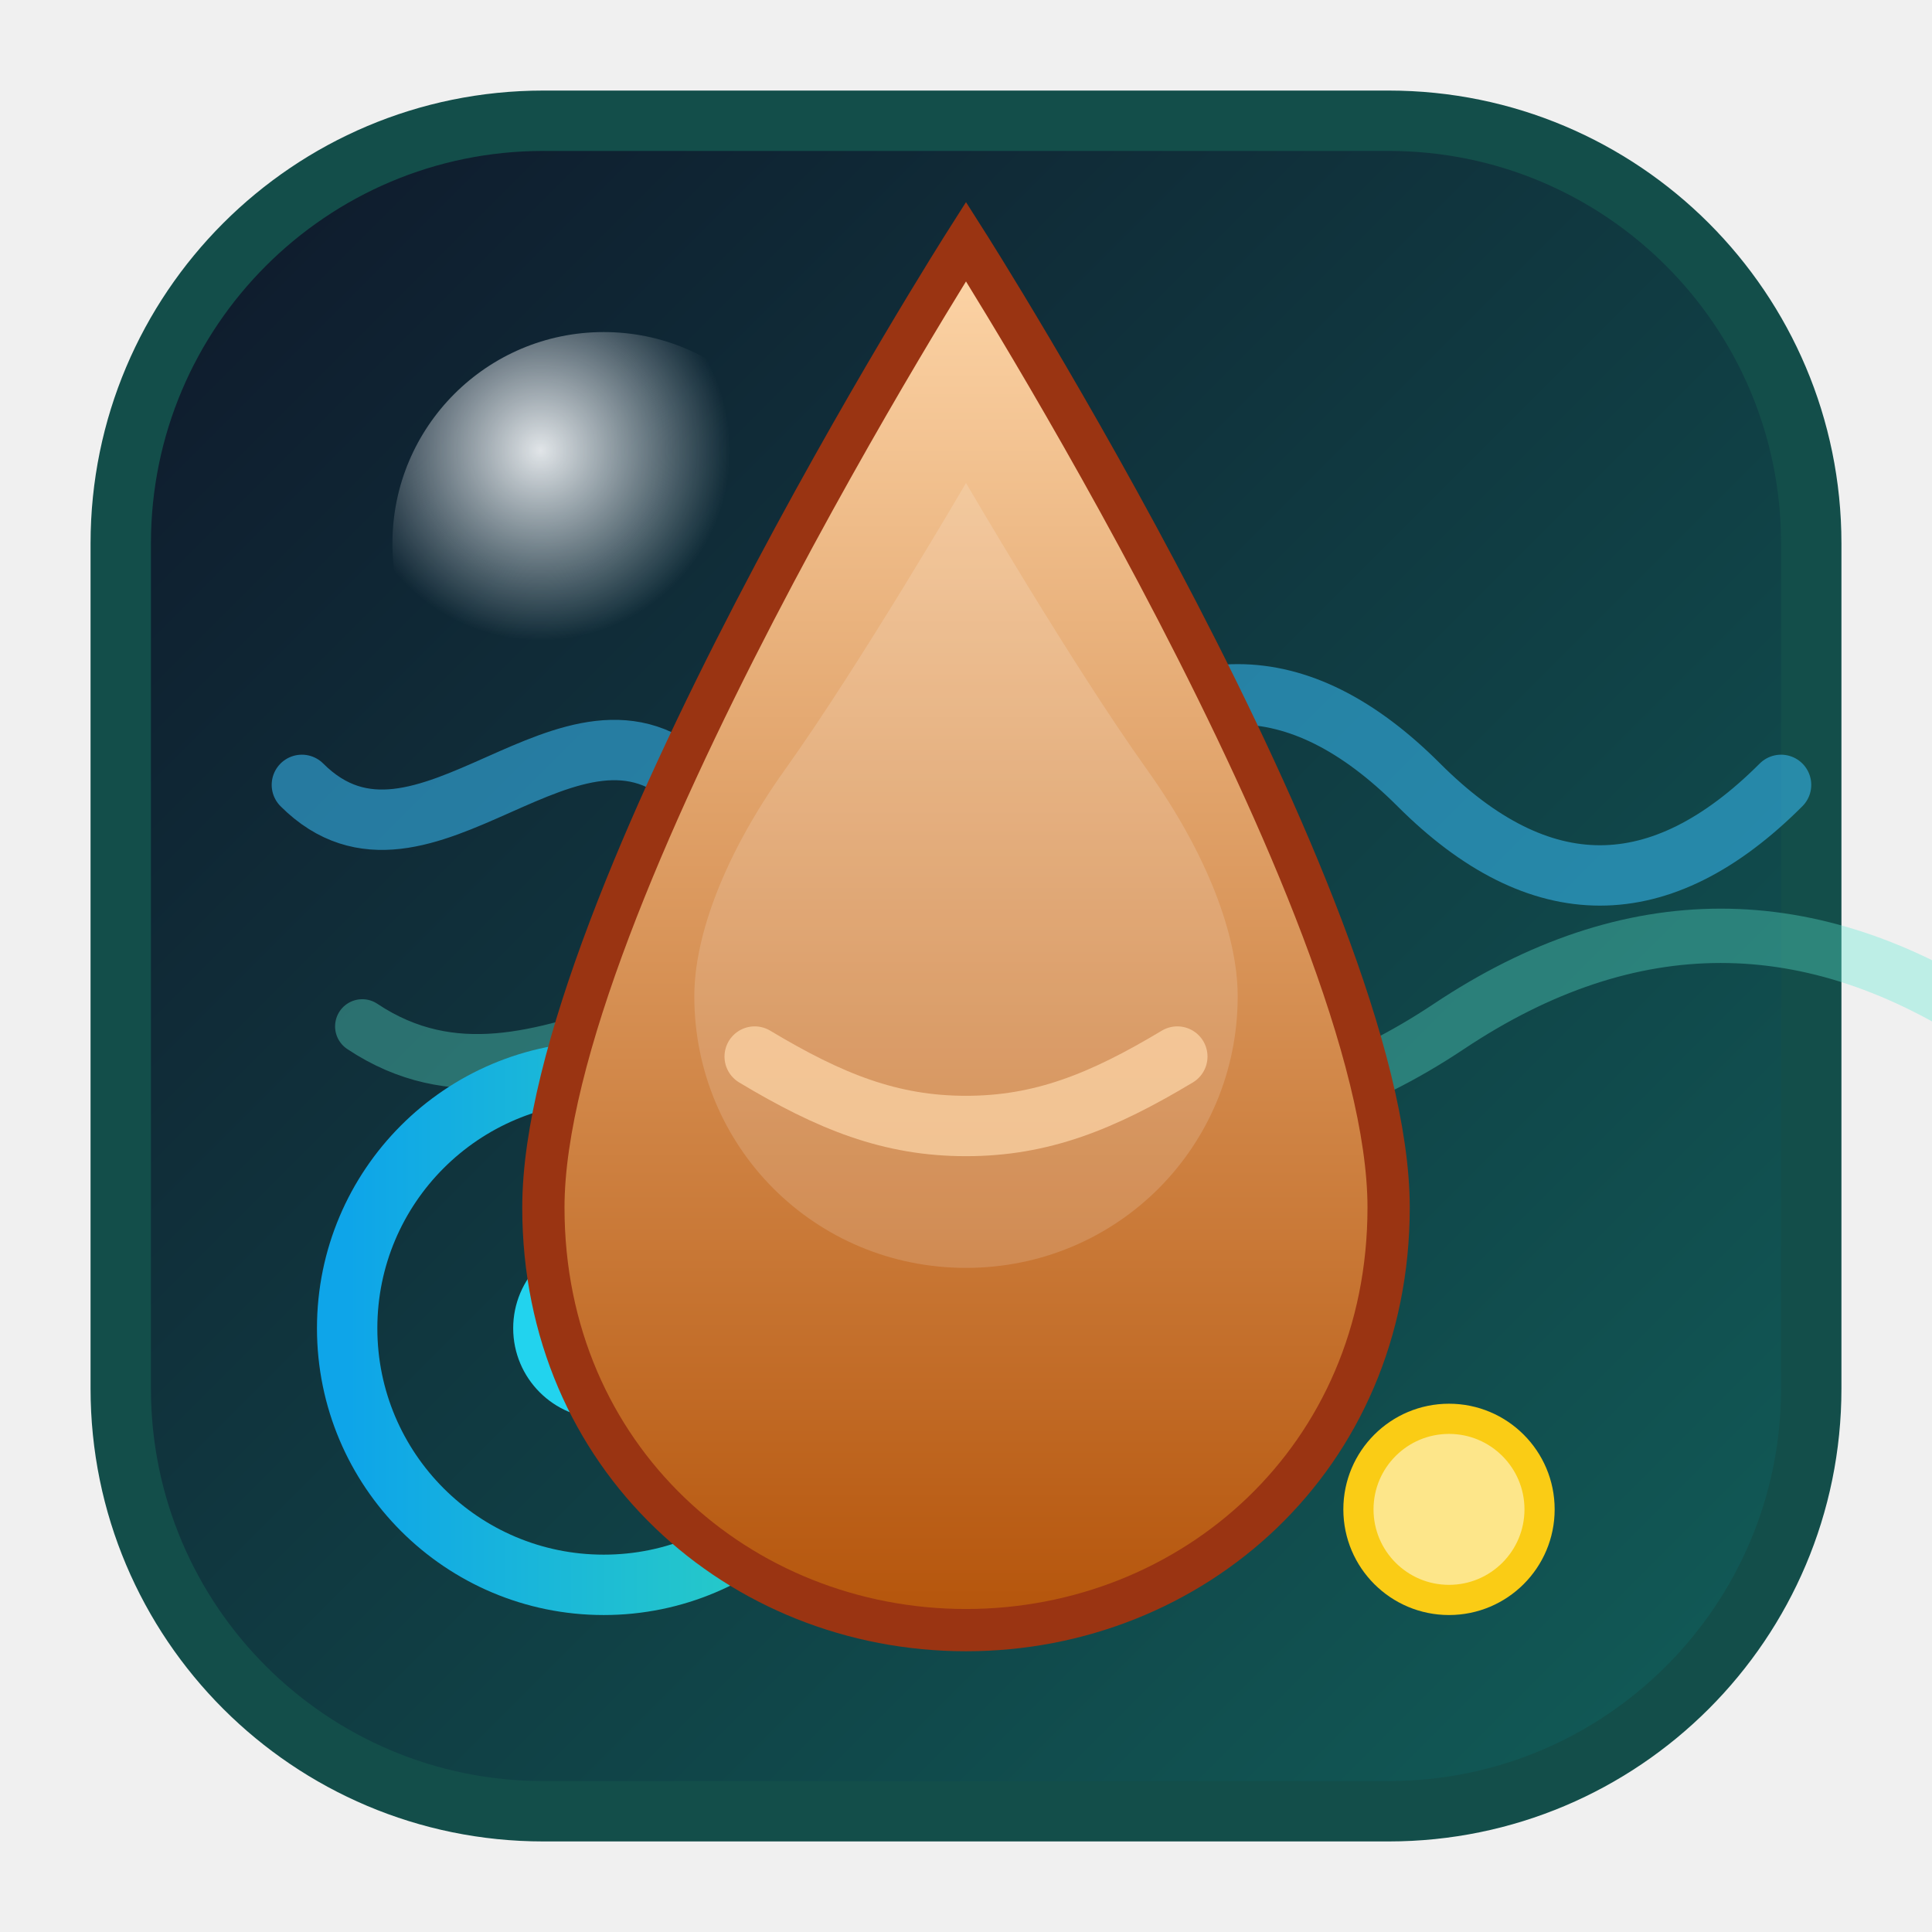
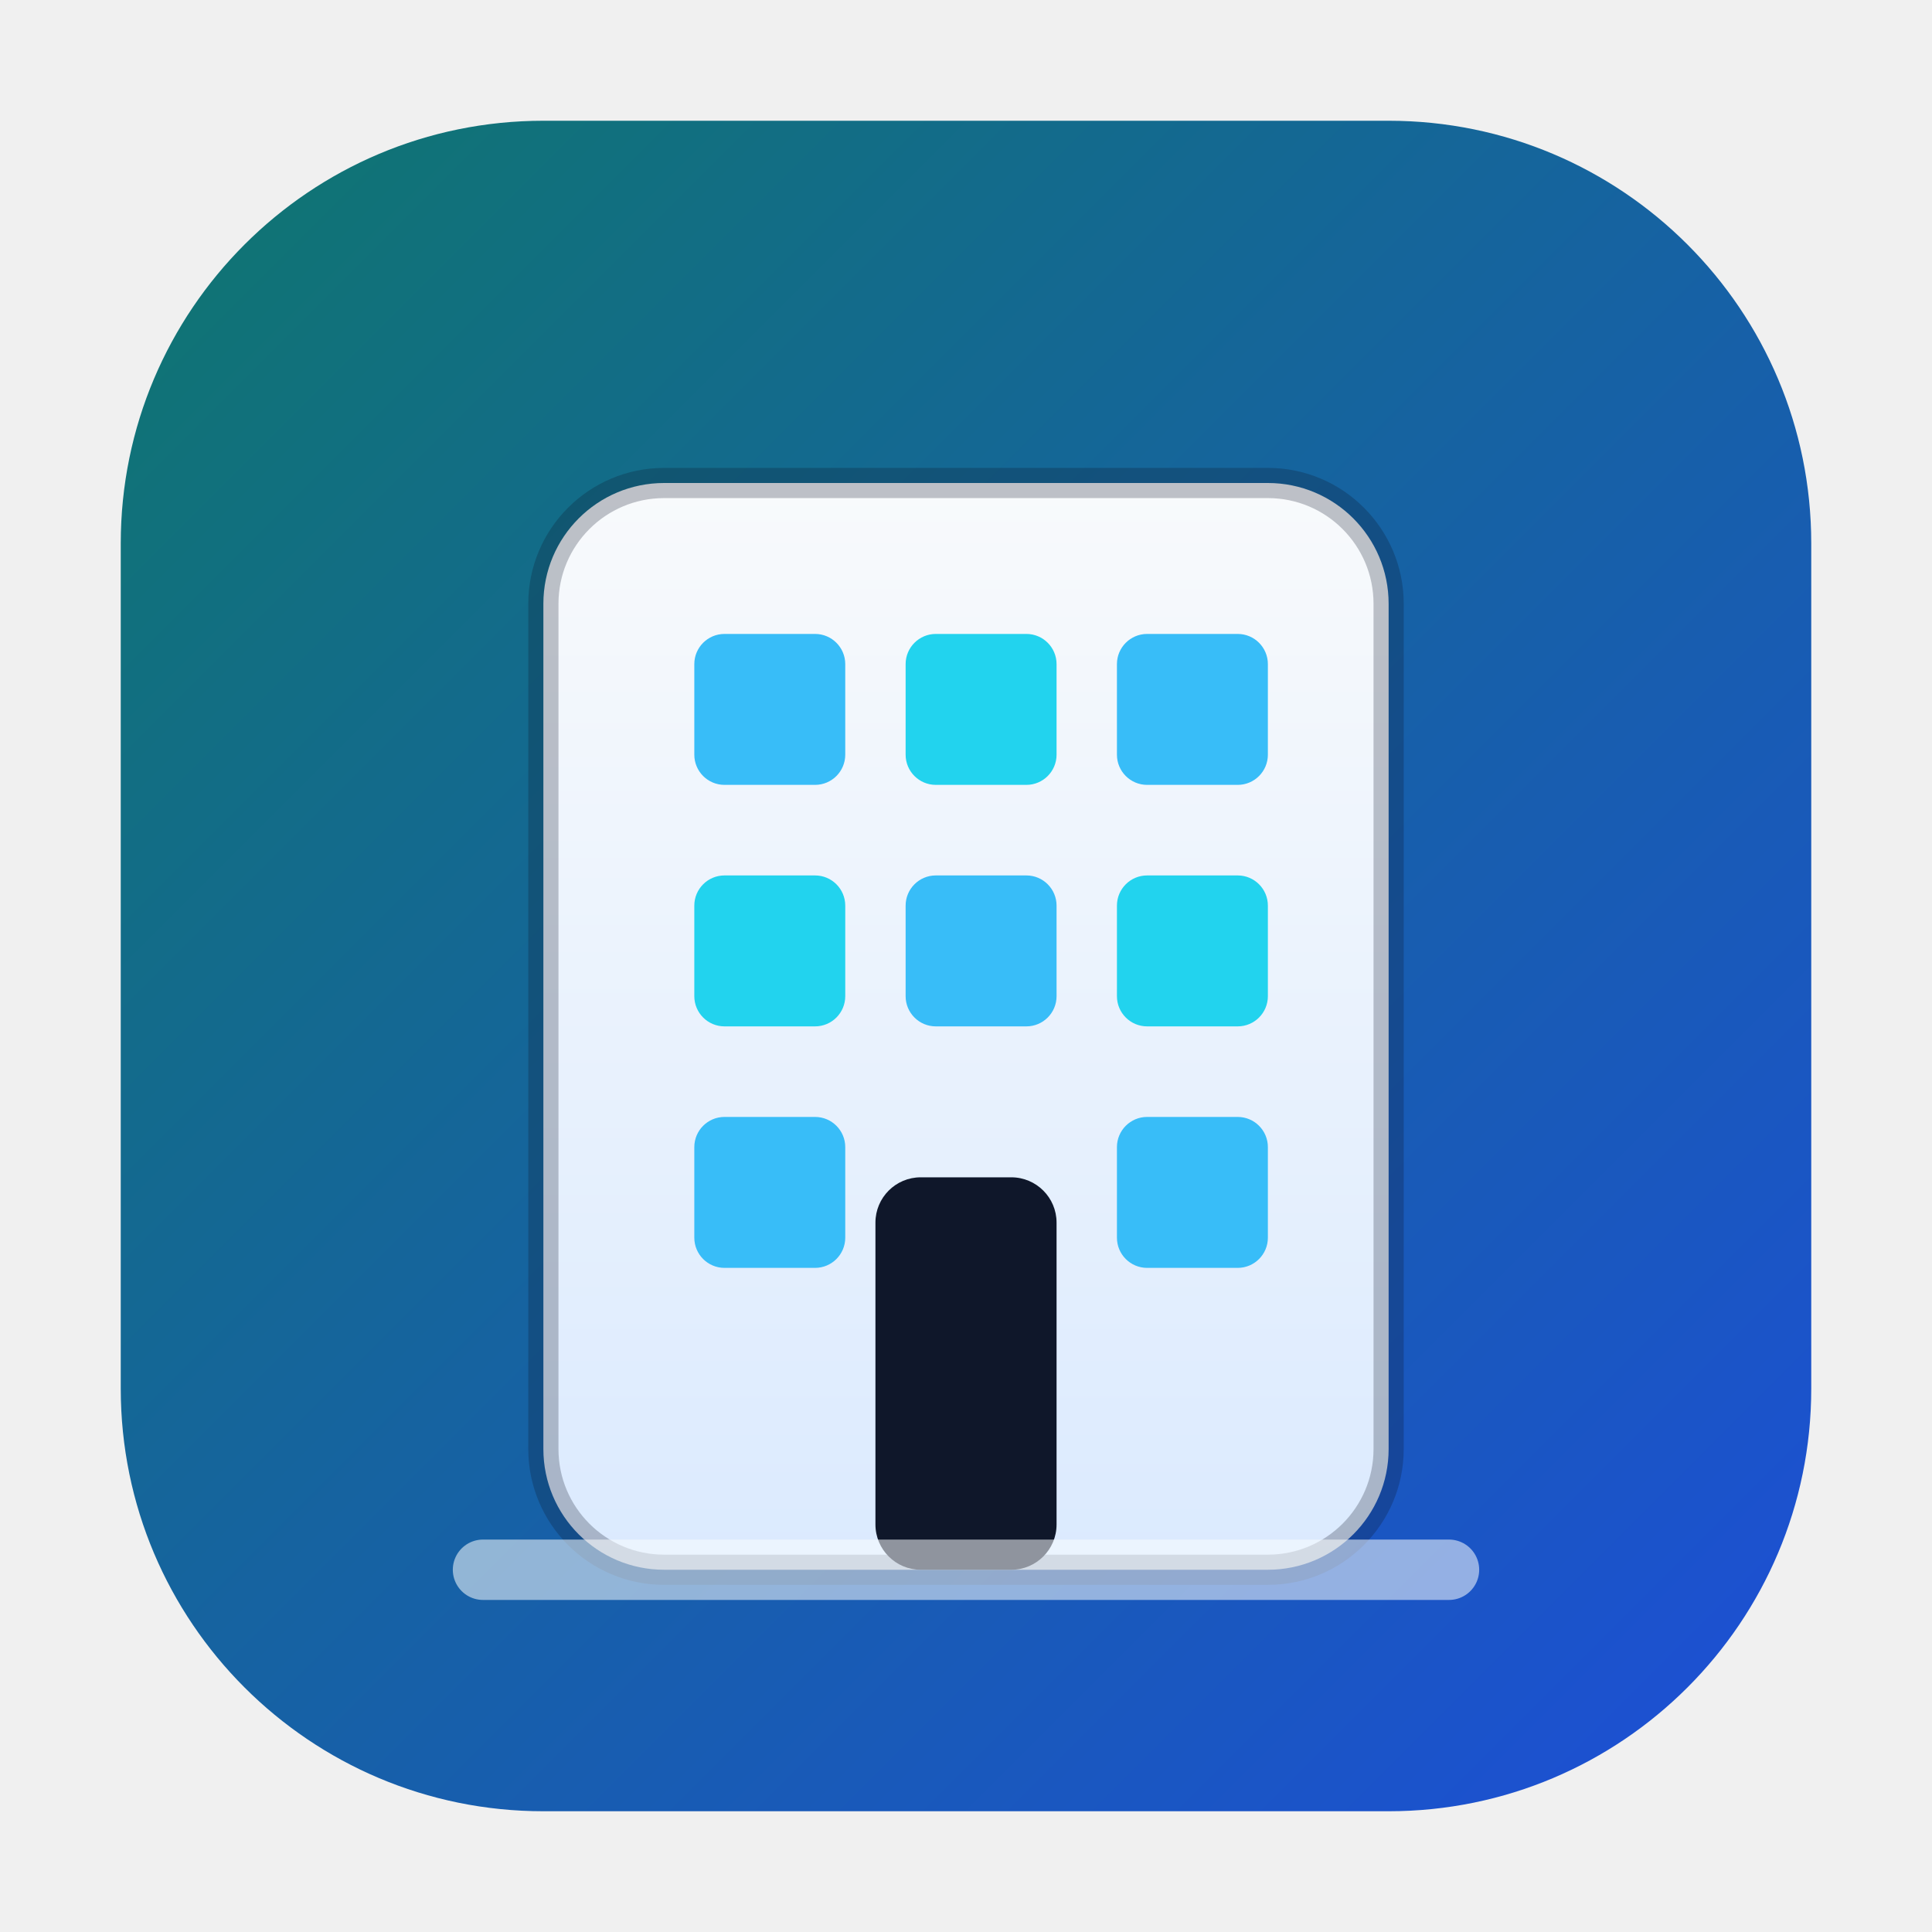
<svg xmlns="http://www.w3.org/2000/svg" viewBox="0 0 64 64" role="img" aria-labelledby="title">
  <defs>
-     <linearGradient id="bg" x1="0%" y1="0%" x2="100%" y2="100%">
-       <stop offset="0%" stop-color="#0f172a" />
-       <stop offset="100%" stop-color="#115e59" />
+     <linearGradient id="bg" x1="0" y1="0" x2="1" y2="1">
+       <stop offset="0" stop-color="#0f766e" />
+       <stop offset="1" stop-color="#1d4ed8" />
    </linearGradient>
-     <linearGradient id="drop" x1="0%" y1="0%" x2="0%" y2="100%">
-       <stop offset="0%" stop-color="#fed7aa" />
-       <stop offset="100%" stop-color="#b45309" />
+     <linearGradient id="building" x1="0" y1="0" x2="0" y2="1">
+       <stop offset="0" stop-color="#f8fafc" />
+       <stop offset="1" stop-color="#dbeafe" />
    </linearGradient>
-     <linearGradient id="ring" x1="0%" y1="0%" x2="100%" y2="0%">
-       <stop offset="0%" stop-color="#0ea5e9" />
-       <stop offset="100%" stop-color="#2dd4bf" />
-     </linearGradient>
-     <radialGradient id="spark" cx="0.35" cy="0.28" r="0.45">
-       <stop offset="0%" stop-color="#f8fafc" stop-opacity="0.9" />
-       <stop offset="100%" stop-color="#f1f5f9" stop-opacity="0" />
-     </radialGradient>
  </defs>
-   <rect x="4" y="4" width="56" height="56" rx="14" ry="14" fill="url(#bg)" stroke="#134e4a" stroke-width="2" />
-   <path d="M10 26c4 4 9-4 13 0s8 4 12 0 8-4 12 0 8 4 12 0" fill="none" stroke="#38bdf8" stroke-width="2" stroke-linecap="round" opacity="0.55" />
-   <path d="M12 34c6 4 12-4 18 0s12 4 18 0 12-4 18 0" fill="none" stroke="#5eead4" stroke-width="1.8" stroke-linecap="round" opacity="0.35" />
-   <circle cx="20" cy="44" r="8.5" fill="none" stroke="url(#ring)" stroke-width="2" />
-   <circle cx="20" cy="44" r="3" fill="#22d3ee" />
-   <path d="M32 8s-14 22-14 32c0 8.3 6.5 14 14 14s14-5.7 14-14c0-10-14-32-14-32z" fill="url(#drop)" stroke="#9a3412" stroke-width="1.4" />
-   <path d="M26 25.5c2.5-3.5 6-9.5 6-9.5s3.5 6 6 9.5c2 2.8 3 5.5 3 7.5 0 5-4 9-9 9s-9-4-9-9c0-2 1-4.7 3-7.5z" fill="#ffffff" opacity="0.15" />
-   <path d="M25 35c2.5 1.5 4.5 2.3 7 2.3s4.5-.8 7-2.3" fill="none" stroke="#fed7aa" stroke-width="2" stroke-linecap="round" opacity="0.7" />
-   <circle cx="20" cy="18" r="7" fill="url(#spark)" />
-   <circle cx="48" cy="50" r="3" fill="#fde68a" stroke="#facc15" />
+   <rect x="4" y="4" width="56" height="56" rx="14" fill="url(#bg)" />
+   <rect x="18" y="16" width="28" height="36" rx="4" fill="url(#building)" stroke="#0f172a" stroke-opacity="0.25" />
+   <rect x="23" y="21" width="5" height="5" rx="1" fill="#38bdf8" />
+   <rect x="30" y="21" width="5" height="5" rx="1" fill="#22d3ee" />
+   <rect x="37" y="21" width="5" height="5" rx="1" fill="#38bdf8" />
+   <rect x="23" y="29" width="5" height="5" rx="1" fill="#22d3ee" />
+   <rect x="30" y="29" width="5" height="5" rx="1" fill="#38bdf8" />
+   <rect x="37" y="29" width="5" height="5" rx="1" fill="#22d3ee" />
+   <rect x="23" y="37" width="5" height="5" rx="1" fill="#38bdf8" />
+   <rect x="37" y="37" width="5" height="5" rx="1" fill="#38bdf8" />
+   <rect x="29" y="39" width="6" height="13" rx="1.5" fill="#0f172a" />
+   <path d="M16 52h32" stroke="#f8fafc" stroke-opacity="0.55" stroke-width="2" stroke-linecap="round" />
</svg>
